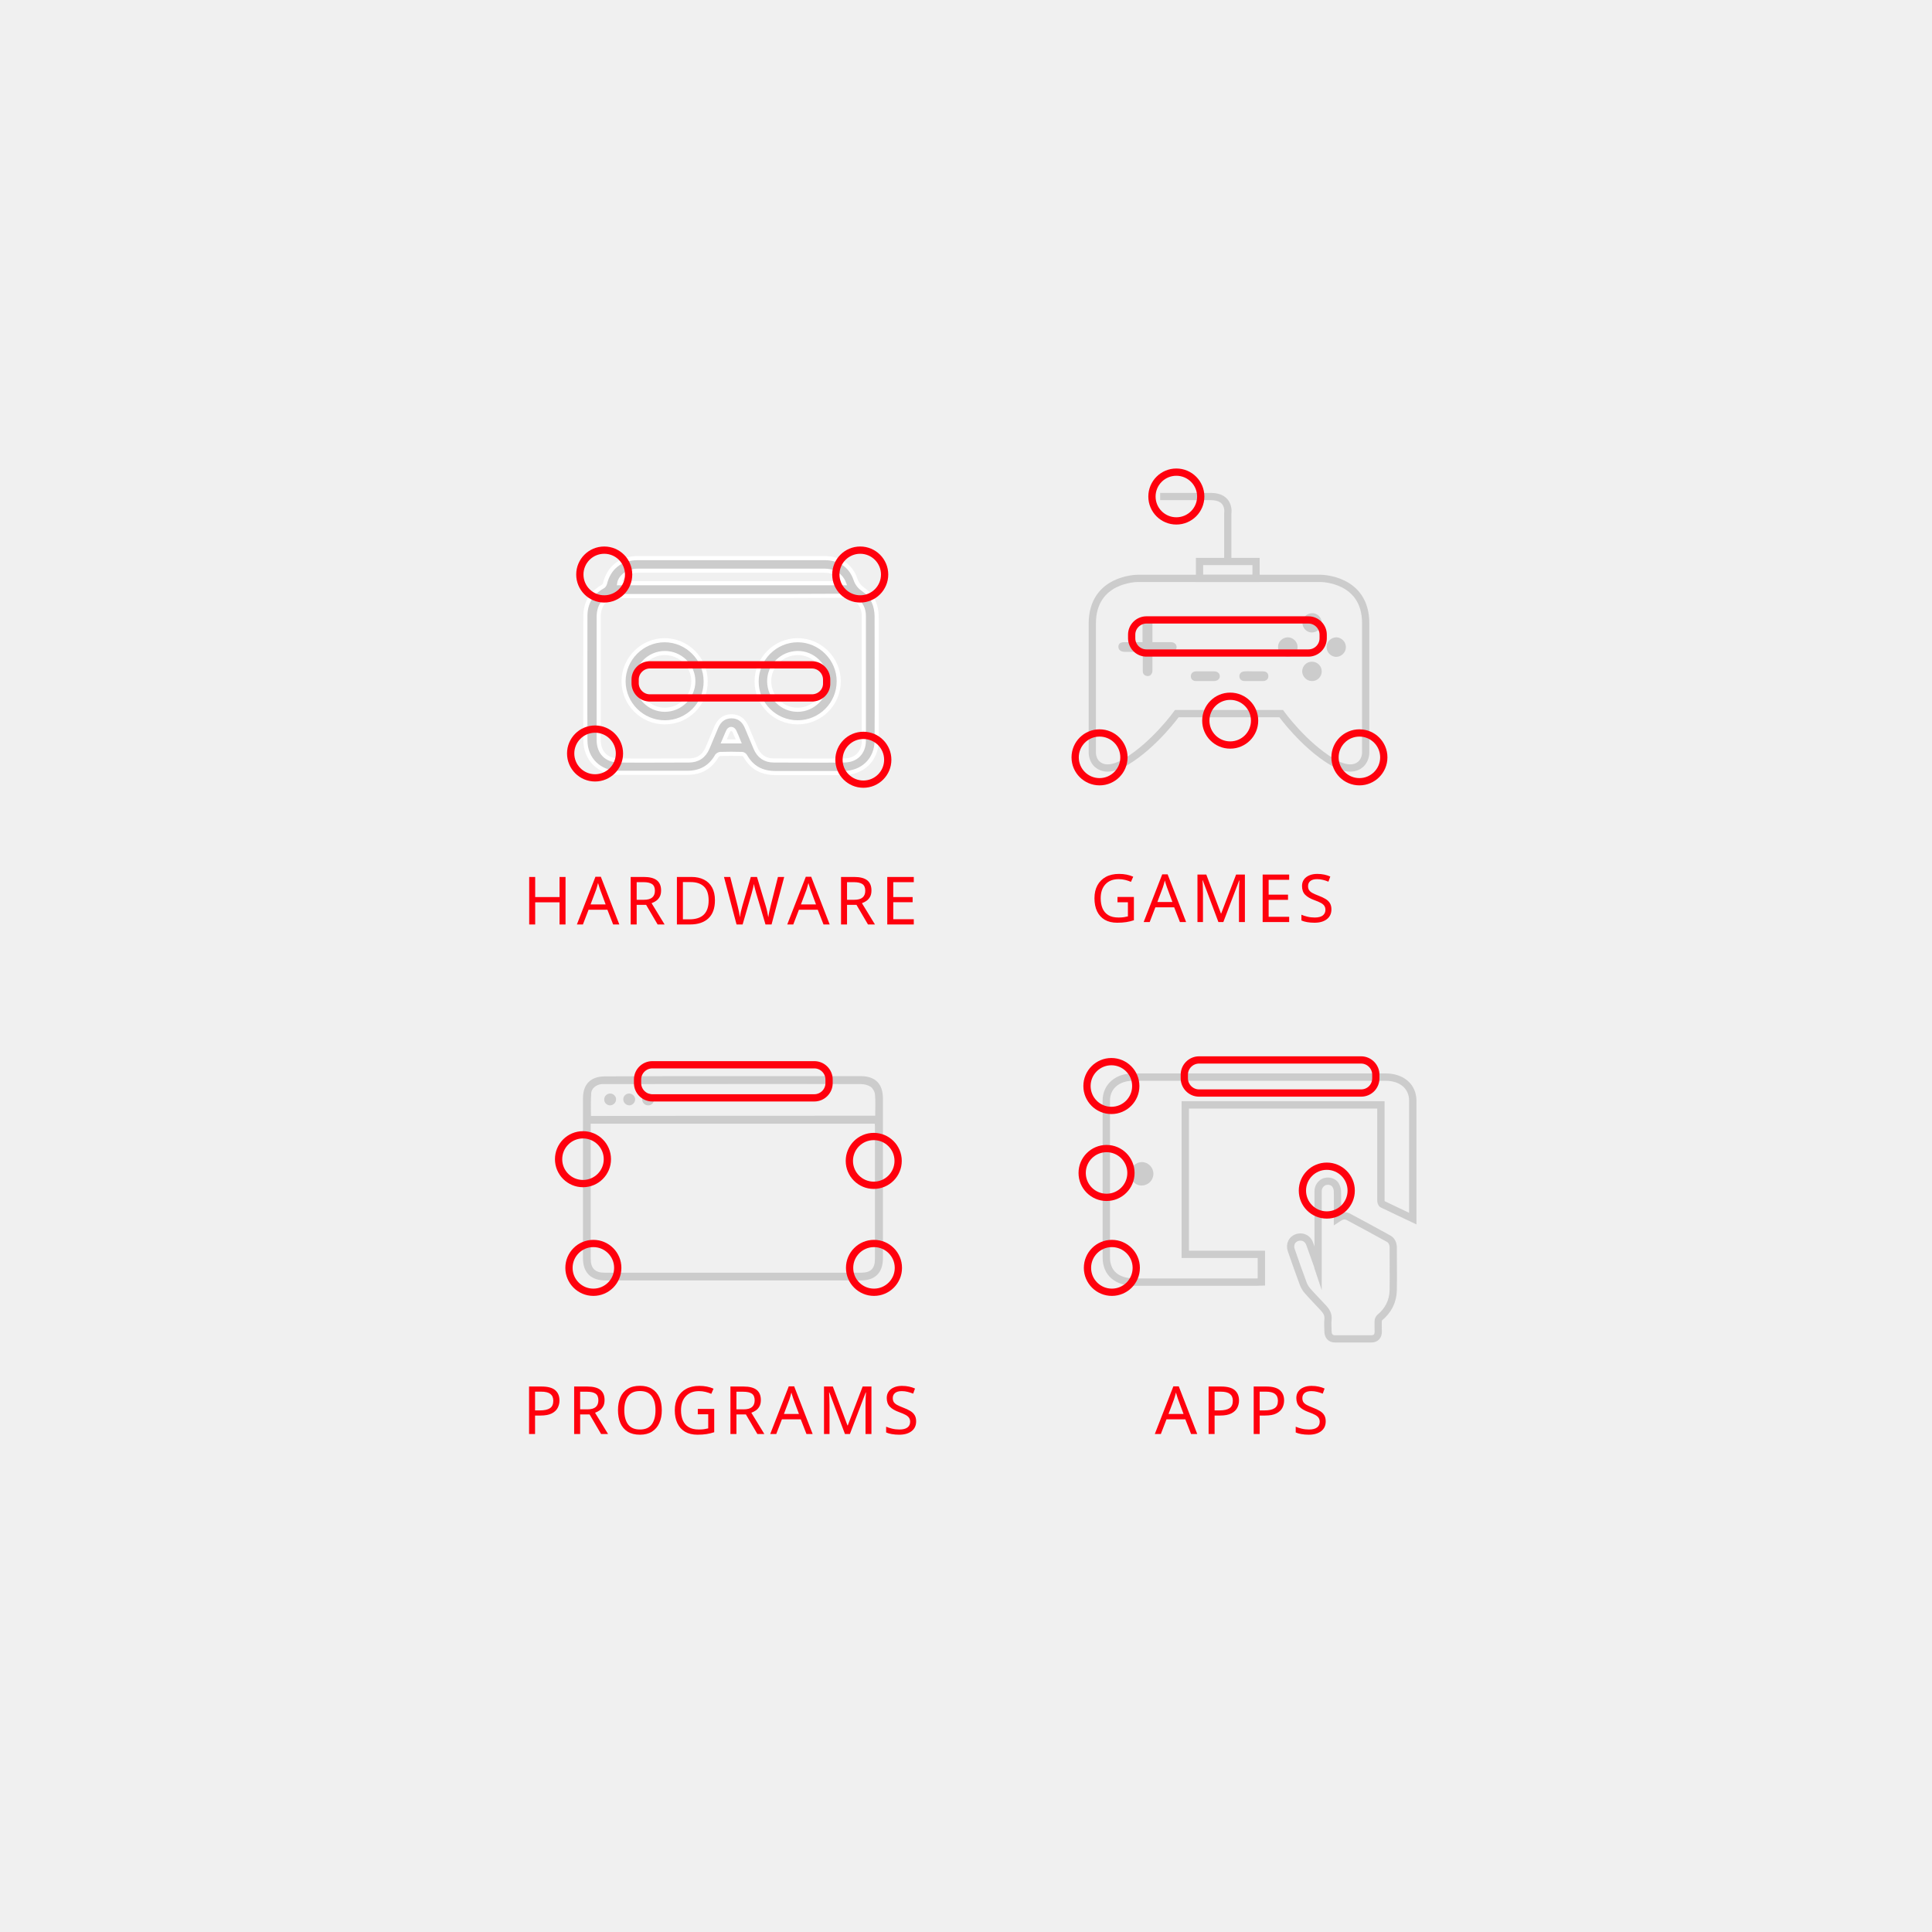
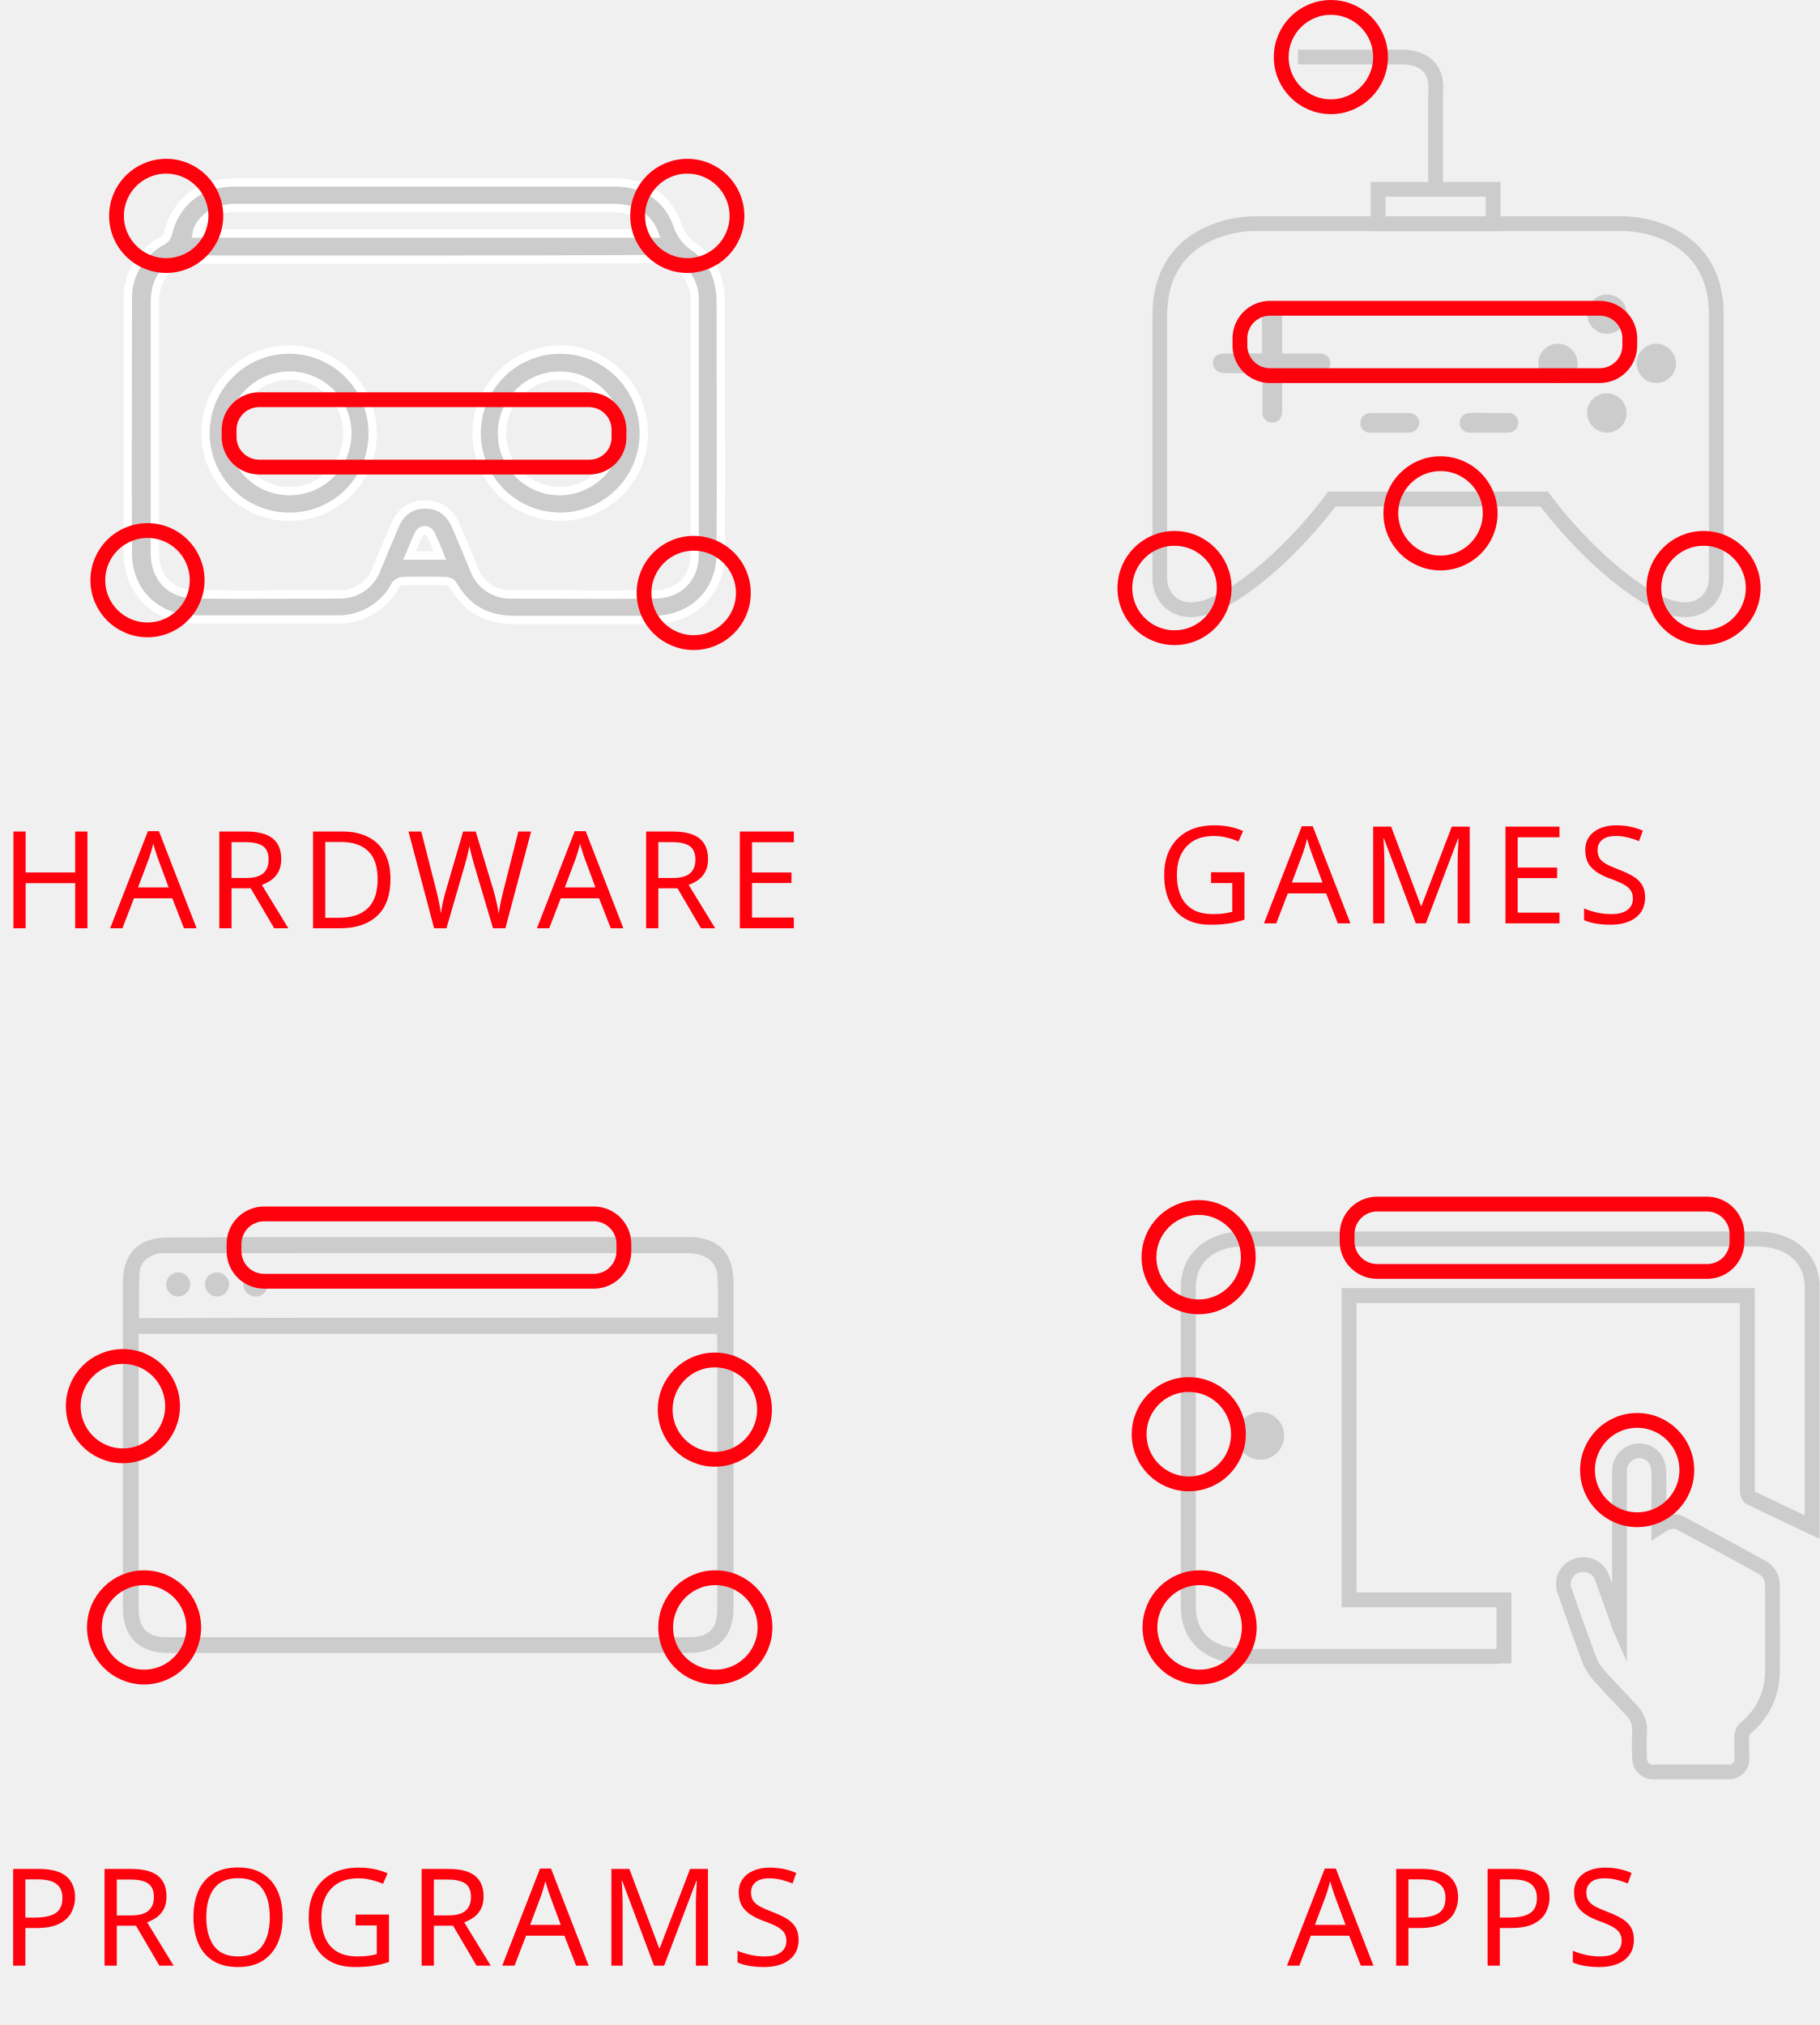
- <svg xmlns="http://www.w3.org/2000/svg" version="1.1" id="Layer_1" x="0px" y="0px" viewBox="0 0 800 800" style="enable-background:new 0 0 800 800;" xml:space="preserve">
-   <style type="text/css">
- 	.st0{fill:#FF000D;}
- 	.st1{font-family:'Poppins-Medium';}
- 	.st2{font-size:27.554px;}
- 	.st3{letter-spacing:2;}
- 	.st4{fill:#CCCCCC;stroke:#FFFFFF;stroke-width:1.7;stroke-miterlimit:10;}
- 	.st5{fill:none;stroke:#FF000D;stroke-width:3.008;stroke-miterlimit:10;}
- 	.st6{fill:#CCCCCC;}
- 	.st7{fill:none;stroke:#CCCCCC;stroke-width:3;stroke-miterlimit:10;}
- 	.st8{fill:none;stroke:#CCCCCC;stroke-width:3.044;stroke-miterlimit:10;}
- </style>
-   <g>
-     <g>
-       <text transform="matrix(1 0 0 1 216.4556 382.8008)" class="st0 st1 st2 st3">HARDWARE</text>
+ <svg xmlns="http://www.w3.org/2000/svg" id="Layer_1" data-name="Layer 1" viewBox="0 0 370.12 411.87">
+   <defs>
+     <style>.cls-1,.cls-4{isolation:isolate;font-size:27.55px;fill:#ff000d;font-family:Poppins-Medium, Poppins;}.cls-1{letter-spacing:0.07em;}.cls-2,.cls-5{fill:#ccc;}.cls-2{stroke:#fff;stroke-width:1.7px;}.cls-2,.cls-3,.cls-6,.cls-7{stroke-miterlimit:10;}.cls-3,.cls-6,.cls-7{fill:none;}.cls-3{stroke:#ff000d;stroke-width:3.01px;}.cls-4{letter-spacing:0.07em;}.cls-6,.cls-7{stroke:#ccc;}.cls-6{stroke-width:3px;}.cls-7{stroke-width:3.04px;}</style>
+   </defs>
+   <g id="Layer_2" data-name="Layer 2">
+     <g id="Layer_1-2" data-name="Layer 1-2">
+       <text class="cls-1" transform="translate(0.06 188.8)">HARDWARE</text>
+       <g id="_1EQw0E" data-name=" 1EQw0E">
+         <path class="cls-2" d="M86.4,37.1h38.7c6,0,10.8,3.1,12.7,8.7a8.32,8.32,0,0,0,3.5,4.5c3.7,2.6,5.2,6.4,5.3,10.8,0,17.2.1,34.3,0,51.5,0,7.9-5.8,13.5-13.8,13.5H104.7c-5.6,0-9.8-2.2-12.6-7.2a1.85,1.85,0,0,0-1.2-.7c-3-.1-6-.1-9.1,0a2.39,2.39,0,0,0-1.3.7A13.14,13.14,0,0,1,68.2,126H39.7c-7.9,0-13.7-5.6-13.7-13.5-.1-17.1,0-34.3,0-51.4a13.18,13.18,0,0,1,7.2-12.2,2.15,2.15,0,0,0,.9-1.2c1.6-6.7,6.6-10.6,13.6-10.6Zm.1,15.7H40.1c-5.5,0-8.6,3.2-8.6,8.7v50.9c0,5.2,3.2,8.5,8.4,8.5,9.6.1,19.3,0,28.9,0a7.86,7.86,0,0,0,7.8-5.2c1.2-2.9,2.4-5.7,3.6-8.6s3.2-4.5,6.3-4.5,5.1,1.7,6.3,4.5,2.4,5.7,3.6,8.6a7.74,7.74,0,0,0,7.6,5.2c9.7,0,19.4.1,29.1,0,5,0,8.2-3.3,8.2-8.2V60.9a8.19,8.19,0,0,0-.9-3.8c-1.6-3.2-4.4-4.4-7.9-4.4C117.2,52.8,101.8,52.8,86.5,52.8Zm46.6-5.3a8.1,8.1,0,0,0-.6-1.3c-1.8-2.9-4.4-3.9-7.7-3.9H48.1a9,9,0,0,0-2.3.2c-2.8.4-5.4,2.6-5.8,5ZM89.5,113q-.9-2.25-1.8-4.2c-.6-1.2-1.9-1.3-2.5-.2-.7,1.4-1.2,2.8-1.9,4.4Z" transform="translate(0 0)" />
+         <path class="cls-2" d="M58.9,105.1A17,17,0,1,1,75.8,88v.1a16.84,16.84,0,0,1-16.68,17Zm0-28.7A11.75,11.75,0,1,0,70.65,88.15,11.75,11.75,0,0,0,58.9,76.4Z" transform="translate(0 0)" />
+         <path class="cls-2" d="M113.9,105.1a17,17,0,1,1,.1,0Zm-.1-28.7a11.75,11.75,0,1,0,.1,23.5,12,12,0,0,0,11.8-11.8A11.82,11.82,0,0,0,113.8,76.4Z" transform="translate(0 0)" />
+       </g>
+       <circle class="cls-3" cx="30" cy="118.01" r="10.1" />
+       <circle class="cls-3" cx="33.8" cy="43.91" r="10.1" />
+       <circle class="cls-3" cx="141.1" cy="120.6" r="10.1" />
+       <circle class="cls-3" cx="139.8" cy="43.91" r="10.1" />
+       <path class="cls-3" d="M119.8,95H52.7a6.12,6.12,0,0,1-6.1-6.1V87.4a6.12,6.12,0,0,1,6.1-6.1h67.1a6.12,6.12,0,0,1,6.1,6.1v1.5A6,6,0,0,1,120,95Z" transform="translate(0 0)" />
+       <text class="cls-4" transform="translate(261.78 399.8)">APPS</text>
+       <text class="cls-4" transform="translate(0 399.8)">PROGRAMS</text>
+       <path class="cls-5" d="M87.3,251.6h52.6c6.2,0,9.3,3.2,9.3,9.3V327c0,6-3.2,9.2-9.2,9.2H34.3c-6,0-9.3-3.2-9.3-9.2V260.8c0-5.9,3.2-9.1,9.2-9.1C51.9,251.6,69.6,251.6,87.3,251.6ZM28.2,271.3v55.9c0,4,1.8,5.8,5.8,5.8H140.1c4.1,0,5.8-1.7,5.8-5.8V272.9a8.6,8.6,0,0,0-.1-1.6ZM146,268a87.4,87.4,0,0,0-.1-8.9,4.72,4.72,0,0,0-1.8-3.1,7.65,7.65,0,0,0-3.9-1.1c-35.4-.1-70.7,0-106.1,0H32.7c-2.1.2-4.2,1.7-4.3,3.8-.2,3.1-.1,6.2-.1,9.4C67.6,268,106.7,268,146,268Z" transform="translate(0 0)" />
+       <path class="cls-5" d="M36.3,258.8a2.45,2.45,0,0,1,2.4,2.5h0a2.52,2.52,0,0,1-2.5,2.4,2.39,2.39,0,0,1-2.4-2.38s0-.08,0-.12A2.46,2.46,0,0,1,36.3,258.8Z" transform="translate(0 0)" />
+       <path class="cls-5" d="M44.1,258.8a2.45,2.45,0,1,1-2.4,2.5A2.39,2.39,0,0,1,44,258.8Z" transform="translate(0 0)" />
+       <path class="cls-5" d="M54.4,261.3a2.34,2.34,0,0,1-2.27,2.4H51.9a2.45,2.45,0,1,1,.1-4.9,2.34,2.34,0,0,1,2.4,2.27Q54.41,261.19,54.4,261.3Z" transform="translate(0 0)" />
+       <circle class="cls-3" cx="25" cy="286" r="10.1" />
+       <circle class="cls-3" cx="145.4" cy="286.71" r="10.1" />
+       <circle class="cls-3" cx="145.5" cy="331" r="10.1" />
+       <circle class="cls-3" cx="29.3" cy="331" r="10.1" />
+       <path class="cls-3" d="M120.8,260.6H53.7a6.12,6.12,0,0,1-6.1-6.1V253a6.12,6.12,0,0,1,6.1-6.1h67.1a6.12,6.12,0,0,1,6.1,6.1v1.5A6.12,6.12,0,0,1,120.8,260.6Z" transform="translate(0 0)" />
+       <text class="cls-1" transform="translate(235.11 187.8)">GAMES</text>
+       <path class="cls-5" d="M256.7,71.9V64.3c0-1.6.8-2.5,2.1-2.4s2,.9,2,2.4v7.6H268a4.87,4.87,0,0,1,1.2.1,2,2,0,0,1-.4,3.9h-8v7.5a3,3,0,0,1-.2,1.3,1.79,1.79,0,0,1-2.1,1.2,1.88,1.88,0,0,1-1.7-2v-8h-7.5c-1.6,0-2.6-.8-2.6-2.1s.9-1.9,2.5-1.9Z" transform="translate(0 0)" />
+       <path class="cls-5" d="M330.9,63.9a4.1,4.1,0,0,1-4.1,4,4,4,0,0,1,.1-8h.1A4,4,0,0,1,330.9,63.9Z" transform="translate(0 0)" />
+       <path class="cls-5" d="M316.8,69.9a4.1,4.1,0,0,1,4.1,4,4,4,0,1,1-4.1-4Z" transform="translate(0 0)" />
+       <path class="cls-5" d="M340.9,74a4,4,0,1,1-3.9-4.1A4.1,4.1,0,0,1,340.9,74Z" transform="translate(0 0)" />
+       <path class="cls-5" d="M326.9,80a4,4,0,0,1-.1,8,4.1,4.1,0,0,1-4-4.1,4,4,0,0,1,4.1-3.9Z" transform="translate(0 0)" />
+       <path class="cls-5" d="M282.7,88h-3.9a1.92,1.92,0,0,1-2.1-2,2,2,0,0,1,2-2h7.8a2.06,2.06,0,0,1,2.2,1.91s0,.06,0,.09a2.12,2.12,0,0,1-2.2,2Z" transform="translate(0 0)" />
+       <path class="cls-5" d="M302.8,84h3.9a1.92,1.92,0,0,1,2.1,2,2,2,0,0,1-2,2H299a2,2,0,1,1-.22-4l.32,0C300.3,83.9,301.5,84,302.8,84Z" transform="translate(0 0)" />
+       <path class="cls-6" d="M330.5,45.5H254.6s-18.7,0-18.7,18.7v53.3a6.57,6.57,0,0,0,2.1,5c2,1.7,5.5,2.7,11.9-1.1,11.7-7,21-19.9,21-19.9h43.2s9.3,12.9,21,19.9c6.3,3.8,9.9,2.8,11.9,1.1a6.72,6.72,0,0,0,2.1-5V64.2C349.2,45.5,330.5,45.5,330.5,45.5Z" transform="translate(0 0)" />
+       <rect class="cls-6" x="280.3" y="38.5" width="23.4" height="7" />
+       <path class="cls-6" d="M292,38.5V18.6s1.2-7-7-7H264" transform="translate(0 0)" />
+       <path class="cls-3" d="M325.4,76.4H258.3a6.12,6.12,0,0,1-6.1-6.1V68.8a6.12,6.12,0,0,1,6.1-6.1h67.1a6.12,6.12,0,0,1,6.1,6.1v1.5A6.12,6.12,0,0,1,325.4,76.4Z" transform="translate(0 0)" />
+       <circle class="cls-3" cx="270.7" cy="11.61" r="10.1" />
+       <circle class="cls-3" cx="293" cy="104.41" r="10.1" />
+       <circle class="cls-3" cx="238.9" cy="119.6" r="10.1" />
+       <circle class="cls-3" cx="346.5" cy="119.6" r="10.1" />
+       <path class="cls-7" d="M368.6,310.6c-4.4-2.1-8.5-4-12.6-6-.4-.2-.6-1-.6-1.6V263.5h-81v61.9h31.5v11.4c-.6,0-1.2.1-1.8.1H253.5c-7.5,0-11.8-3.8-11.8-10.2v-65c0-4.6,2.9-8.1,7.6-9.3a15.53,15.53,0,0,1,3.7-.4H357.3c6.8,0,11.3,3.9,11.3,9.8v47.3C368.6,309.5,368.6,309.9,368.6,310.6Z" transform="translate(0 0)" />
+       <path class="cls-6" d="M329.4,331V299.3a4.16,4.16,0,0,1,2.7-4,4,4,0,0,1,4.4,1.2,5.47,5.47,0,0,1,.9,2.8c.1,3.4,0,6.7,0,10.1v1.2a5.73,5.73,0,0,1,.7-.4,3.62,3.62,0,0,1,4.1-.2c5.4,2.9,10.8,5.8,16.2,8.8a3.92,3.92,0,0,1,2.1,3.5c0,6,.1,12,0,18a14.66,14.66,0,0,1-5.6,11.3,2.23,2.23,0,0,0-.6,1.3c-.1,1.5,0,3,0,4.5a2.66,2.66,0,0,1-2.9,3h-15a2.73,2.73,0,0,1-2.9-2.9,45.1,45.1,0,0,1,0-5.2,5.78,5.78,0,0,0-1.9-4.7c-2.2-2.4-4.5-4.7-6.6-7.1a10,10,0,0,1-1.7-2.8c-1.7-4.6-3.4-9.3-5-14a3.91,3.91,0,0,1,3-5.4,4,4,0,0,1,4.6,2.7c1.1,3.1,2.2,6.1,3.3,9.2A2.35,2.35,0,0,0,329.4,331Z" transform="translate(0 0)" />
+       <path class="cls-5" d="M261.2,292a4.87,4.87,0,0,1-4.7,4.9,4.78,4.78,0,0,1-4.9-4.66q0-.12,0-.24a4.8,4.8,0,0,1,9.6,0Z" transform="translate(0 0)" />
+       <circle class="cls-3" cx="241.8" cy="291.71" r="10.1" />
+       <circle class="cls-3" cx="244" cy="331" r="10.1" />
+       <circle class="cls-3" cx="333" cy="299" r="10.1" />
+       <path class="cls-3" d="M347.2,258.6H280.1a6.12,6.12,0,0,1-6.1-6.1V251a6.12,6.12,0,0,1,6.1-6.1h67.1a6.12,6.12,0,0,1,6.1,6.1v1.5a6.06,6.06,0,0,1-6,6.1Z" transform="translate(0 0)" />
+       <circle class="cls-3" cx="243.8" cy="255.7" r="10.1" />
    </g>
-     <g id="_x31_EQw0E_1_">
-       <g>
-         <path class="st4" d="M302.8,231.1c12.9,0,25.8,0,38.7,0c6,0,10.8,3.1,12.7,8.7c0.7,2.1,1.8,3.3,3.5,4.5c3.7,2.6,5.2,6.4,5.3,10.8     c0,17.2,0.1,34.3,0,51.5c0,7.9-5.8,13.5-13.8,13.5c-9.4,0-18.7,0-28.1,0c-5.6,0-9.8-2.2-12.6-7.2c-0.2-0.3-0.8-0.7-1.2-0.7     c-3-0.1-6-0.1-9.1,0c-0.4,0-1,0.4-1.3,0.7c-2.7,4.8-6.8,7.1-12.3,7.1c-9.5,0-19,0-28.5,0c-7.9,0-13.7-5.6-13.7-13.5     c-0.1-17.1,0-34.3,0-51.4c0-5.4,2.4-9.5,7.2-12.2c0.4-0.2,0.8-0.8,0.9-1.2c1.6-6.7,6.6-10.6,13.6-10.6     C277.1,231.1,290,231.1,302.8,231.1z M302.9,246.8c-15.5,0-30.9,0-46.4,0c-5.5,0-8.6,3.2-8.6,8.7c0,17,0,33.9,0,50.9     c0,5.2,3.2,8.5,8.4,8.5c9.6,0.1,19.3,0,28.9,0c3.7,0,6.3-1.7,7.8-5.2c1.2-2.9,2.4-5.7,3.6-8.6c1.2-2.8,3.2-4.5,6.3-4.5     c3.1,0,5.1,1.7,6.3,4.5c1.2,2.9,2.4,5.7,3.6,8.6c1.4,3.4,4,5.2,7.6,5.2c9.7,0,19.4,0.1,29.1,0c5,0,8.2-3.3,8.2-8.2     c0-17.3,0-34.5,0-51.8c0-1.3-0.3-2.7-0.9-3.8c-1.6-3.2-4.4-4.4-7.9-4.4C333.6,246.8,318.2,246.8,302.9,246.8z M349.5,241.5     c-0.2-0.5-0.4-1-0.6-1.3c-1.8-2.9-4.4-3.9-7.7-3.9c-25.6,0-51.1,0-76.7,0c-0.8,0-1.5,0-2.3,0.2c-2.8,0.4-5.4,2.6-5.8,5     C287.3,241.5,318.3,241.5,349.5,241.5z M305.9,307c-0.6-1.5-1.2-2.9-1.8-4.2c-0.6-1.2-1.9-1.3-2.5-0.2c-0.7,1.4-1.2,2.8-1.9,4.4     C301.8,307,303.7,307,305.9,307z" />
-         <path class="st4" d="M275.3,299.1c-9.4,0-17-7.6-17.1-16.9c0-9.4,7.7-17.1,17-17.1c9.3,0,17,7.7,17,17     C292.3,291.5,284.7,299.1,275.3,299.1z M275.3,270.4c-6.5,0-11.8,5.4-11.7,11.8c0.1,6.5,5.3,11.7,11.7,11.7     c6.4,0,11.8-5.3,11.8-11.8C287.1,275.6,281.7,270.4,275.3,270.4z" />
-         <path class="st4" d="M330.3,299.1c-9.4,0-17-7.6-17-16.9c0-9.4,7.7-17.1,17-17.1c9.3,0,17,7.7,17,17     C347.3,291.5,339.7,299.1,330.3,299.1z M330.2,270.4c-6.5,0.1-11.8,5.4-11.7,11.8c0.1,6.5,5.3,11.7,11.8,11.7     c6.4,0,11.8-5.4,11.8-11.8C342,275.6,336.7,270.3,330.2,270.4z" />
-       </g>
-     </g>
-     <circle class="st5" cx="246.4" cy="312" r="10.1" />
-     <circle class="st5" cx="250.2" cy="237.9" r="10.1" />
-     <circle class="st5" cx="357.5" cy="314.6" r="10.1" />
-     <circle class="st5" cx="356.2" cy="237.9" r="10.1" />
-     <path class="st5" d="M336.2,289h-67.1c-3.4,0-6.1-2.8-6.1-6.1v-1.5c0-3.4,2.8-6.1,6.1-6.1h67.1c3.4,0,6.1,2.8,6.1,6.1v1.5   C342.4,286.3,339.6,289,336.2,289z" />
  </g>
-   <g>
-     <text transform="matrix(1 0 0 1 478.1777 593.8008)" class="st0 st1 st2 st3">APPS</text>
-   </g>
-   <g>
-     <g>
-       <text transform="matrix(1 0 0 1 216.4004 593.8008)" class="st0 st1 st2 st3">PROGRAMS</text>
-     </g>
-     <path class="st6" d="M303.7,445.6c17.5,0,35.1,0,52.6,0c6.2,0,9.3,3.2,9.3,9.3c0,22,0,44.1,0,66.1c0,6-3.2,9.2-9.2,9.2   c-35.2,0-70.5,0-105.7,0c-6,0-9.3-3.2-9.3-9.2c0-22.1,0-44.2,0-66.2c0-5.9,3.2-9.1,9.2-9.1C268.3,445.6,286,445.6,303.7,445.6z    M244.6,465.3c0,0.7,0,1.2,0,1.8c0,18,0,36.1,0,54.1c0,4,1.8,5.8,5.8,5.8c35.4,0,70.8,0,106.1,0c4.1,0,5.8-1.7,5.8-5.8   c0-18.1,0-36.2,0-54.3c0-0.5,0-1.1-0.1-1.6C323.1,465.3,284,465.3,244.6,465.3z M362.4,462c0-3.1,0.2-6-0.1-8.9   c-0.1-1.1-0.9-2.5-1.8-3.1c-1.1-0.7-2.6-1.1-3.9-1.1c-35.4-0.1-70.7,0-106.1,0c-0.5,0-0.9,0-1.4,0c-2.1,0.2-4.2,1.7-4.3,3.8   c-0.2,3.1-0.1,6.2-0.1,9.4C284,462,323.1,462,362.4,462z" />
-     <path class="st6" d="M252.7,452.8c1.3,0,2.5,1.2,2.4,2.5c0,1.3-1.2,2.4-2.5,2.4c-1.3,0-2.5-1.1-2.4-2.5   C250.2,453.9,251.3,452.8,252.7,452.8z" />
-     <path class="st6" d="M260.5,452.8c1.3,0,2.5,1.1,2.5,2.4c0,1.3-1.1,2.5-2.4,2.5c-1.3,0-2.5-1.1-2.5-2.4   C258,454,259.1,452.8,260.5,452.8z" />
-     <path class="st6" d="M270.8,455.3c0,1.4-1.1,2.5-2.5,2.4c-1.3,0-2.4-1.1-2.4-2.5c0-1.3,1.2-2.5,2.5-2.4   C269.8,452.8,270.9,453.9,270.8,455.3z" />
-     <circle class="st5" cx="241.4" cy="480" r="10.1" />
-     <circle class="st5" cx="361.8" cy="480.7" r="10.1" />
-     <circle class="st5" cx="361.9" cy="525" r="10.1" />
-     <circle class="st5" cx="245.7" cy="525" r="10.1" />
-     <path class="st5" d="M337.2,454.6h-67.1c-3.4,0-6.1-2.8-6.1-6.1v-1.5c0-3.4,2.8-6.1,6.1-6.1h67.1c3.4,0,6.1,2.8,6.1,6.1v1.5   C343.3,451.9,340.5,454.6,337.2,454.6z" />
-   </g>
-   <g>
-     <text transform="matrix(1 0 0 1 451.5078 381.8008)" class="st0 st1 st2 st3">GAMES</text>
-   </g>
-   <g>
-     <path class="st6" d="M473.1,265.9c0-2.7,0-5.1,0-7.6c0-1.6,0.8-2.5,2.1-2.4c1.2,0,2,0.9,2,2.4c0,2.5,0,5,0,7.6c2.5,0,4.8,0,7.2,0   c0.4,0,0.8,0,1.2,0.1c1,0.2,1.7,1.2,1.6,2.1c-0.1,1-0.9,1.8-2,1.8c-2.2,0-4.3,0-6.5,0c-0.4,0-0.9,0-1.5,0c0,2.6,0,5,0,7.5   c0,0.4,0,0.9-0.2,1.3c-0.4,0.9-1.1,1.4-2.1,1.2c-1.1-0.2-1.7-0.9-1.7-2c0-2.2,0-4.3,0-6.5c0-0.4,0-0.9,0-1.5c-2.6,0-5,0-7.5,0   c-1.6,0-2.6-0.8-2.6-2.1c0-1.3,0.9-1.9,2.5-1.9C468,265.9,470.5,265.9,473.1,265.9z" />
-     <path class="st6" d="M547.3,257.9c0,2.2-1.9,4-4.1,4c-2.2,0-3.9-1.9-3.9-4c0-2.2,1.8-4,4.1-4C545.5,253.9,547.3,255.7,547.3,257.9z   " />
-     <path class="st6" d="M533.2,263.9c2.2,0,4.1,1.8,4.1,4c0,2.2-1.8,4-4,4c-2.2,0-4.1-1.8-4.1-4C529.2,265.7,531,264,533.2,263.9z" />
-     <path class="st6" d="M557.3,268c0,2.2-1.9,4-4.1,4c-2.2-0.1-3.9-1.9-3.9-4.1c0-2.2,1.9-4,4.1-4C555.6,264,557.3,265.8,557.3,268z" />
-     <path class="st6" d="M543.3,274c2.2,0,4,1.8,4,4c0,2.2-1.8,4.1-4.1,4c-2.2,0-4-1.9-4-4.1C539.3,275.7,541.1,273.9,543.3,274z" />
-     <path class="st6" d="M499.1,282c-1.3,0-2.6,0-3.9,0c-1.3,0-2.1-0.8-2.1-2c0-1.1,0.8-2,2.1-2c2.6,0,5.2,0,7.7,0c1.3,0,2.2,0.9,2.2,2   c0,1.1-0.9,1.9-2.2,2C501.7,282,500.4,282,499.1,282C499.1,282,499.1,282,499.1,282z" />
-     <path class="st6" d="M519.2,278c1.3,0,2.6,0,3.9,0c1.3,0,2.1,0.8,2.1,2c0,1.2-0.9,2-2.2,2c-2.5,0-5.1,0-7.6,0c-1.4,0-2.2-0.8-2.2-2   c0-1.2,0.9-2,2.3-2C516.7,277.9,517.9,278,519.2,278z" />
-   </g>
-   <path class="st7" d="M546.9,239.5h-38.6H471c0,0-18.7,0-18.7,18.7v53.3c0,1.9,0.7,3.8,2.1,5c2,1.7,5.5,2.7,11.9-1.1  c11.7-7,21-19.9,21-19.9h17.5h8.2h17.5c0,0,9.3,12.9,21,19.9c6.3,3.8,9.9,2.8,11.9,1.1c1.4-1.3,2.1-3.1,2.1-5v-53.3  C565.6,239.5,546.9,239.5,546.9,239.5z" />
-   <rect x="496.7" y="232.5" class="st7" width="23.4" height="7" />
-   <path class="st7" d="M508.4,232.5v-19.9c0,0,1.2-7-7-7s-21,0-21,0" />
-   <path class="st5" d="M541.8,270.4h-67.1c-3.4,0-6.1-2.8-6.1-6.1v-1.5c0-3.4,2.8-6.1,6.1-6.1h67.1c3.4,0,6.1,2.8,6.1,6.1v1.5  C547.9,267.6,545.2,270.4,541.8,270.4z" />
-   <circle class="st5" cx="487.1" cy="205.6" r="10.1" />
-   <circle class="st5" cx="509.4" cy="298.4" r="10.1" />
-   <circle class="st5" cx="455.3" cy="313.6" r="10.1" />
-   <circle class="st5" cx="562.9" cy="313.6" r="10.1" />
-   <path class="st8" d="M585,504.6c-4.4-2.1-8.5-4-12.6-6c-0.4-0.2-0.6-1-0.6-1.6c0-8.8,0-28.9,0-37.7c0-0.6,0-1.1,0-1.8  c-27.1,0-54,0-81,0c0,20.6,0,41.2,0,61.9c9.7,0,21.6,0,31.5,0c0,3.9,0,7.6,0,11.4c-0.6,0-1.2,0.1-1.8,0.1c-16.1,0-34.5,0-50.6,0  c-7.5,0-11.8-3.8-11.8-10.2c0-21.7,0-43.3,0-65c0-4.6,2.9-8.1,7.6-9.3c1.2-0.3,2.5-0.4,3.7-0.4c34.8,0,69.5,0,104.3,0  c6.8,0,11.3,3.9,11.3,9.8c0,12,0,35.3,0,47.3C585,503.5,585,503.9,585,504.6z" />
-   <path class="st7" d="M545.8,525c0-5.8,0-11.5,0-17.2c0-4.8,0-9.7,0-14.5c0-1.9,1.1-3.4,2.7-4c1.6-0.5,3.4-0.1,4.4,1.2  c0.5,0.8,0.9,1.8,0.9,2.8c0.1,3.4,0,6.7,0,10.1c0,0.4,0,0.7,0,1.2c0.3-0.2,0.5-0.3,0.7-0.4c1.3-0.9,2.7-1,4.1-0.2  c5.4,2.9,10.8,5.8,16.2,8.8c1.4,0.7,2,2,2.1,3.5c0,6,0.1,12,0,18c-0.1,4.6-2.1,8.4-5.6,11.3c-0.3,0.3-0.6,0.9-0.6,1.3  c-0.1,1.5,0,3,0,4.5c0,1.9-1,3-2.9,3c-5,0-10,0-15,0c-1.8,0-2.8-1.1-2.9-2.9c0-1.7-0.2-3.5,0-5.2c0.2-2-0.7-3.4-1.9-4.7  c-2.2-2.4-4.5-4.7-6.6-7.1c-0.7-0.8-1.3-1.8-1.7-2.8c-1.7-4.6-3.4-9.3-5-14c-0.9-2.5,0.4-4.9,3-5.4c2-0.4,3.9,0.7,4.6,2.7  c1.1,3.1,2.2,6.1,3.3,9.2C545.6,524.5,545.7,524.7,545.8,525z" />
-   <path class="st6" d="M477.6,486c0,2.7-2.1,4.8-4.7,4.9c-2.7,0.1-5-2.2-4.9-4.9c0-2.6,2.2-4.8,4.9-4.8  C475.4,481.2,477.6,483.4,477.6,486z" />
-   <circle class="st5" cx="458.2" cy="485.7" r="10.1" />
-   <circle class="st5" cx="460.4" cy="525" r="10.1" />
-   <circle class="st5" cx="549.4" cy="493" r="10.1" />
-   <path class="st5" d="M563.6,452.6h-67.1c-3.4,0-6.1-2.8-6.1-6.1v-1.5c0-3.4,2.8-6.1,6.1-6.1h67.1c3.4,0,6.1,2.8,6.1,6.1v1.5  C569.7,449.9,567,452.6,563.6,452.6z" />
-   <circle class="st5" cx="460.2" cy="449.7" r="10.1" />
</svg>
